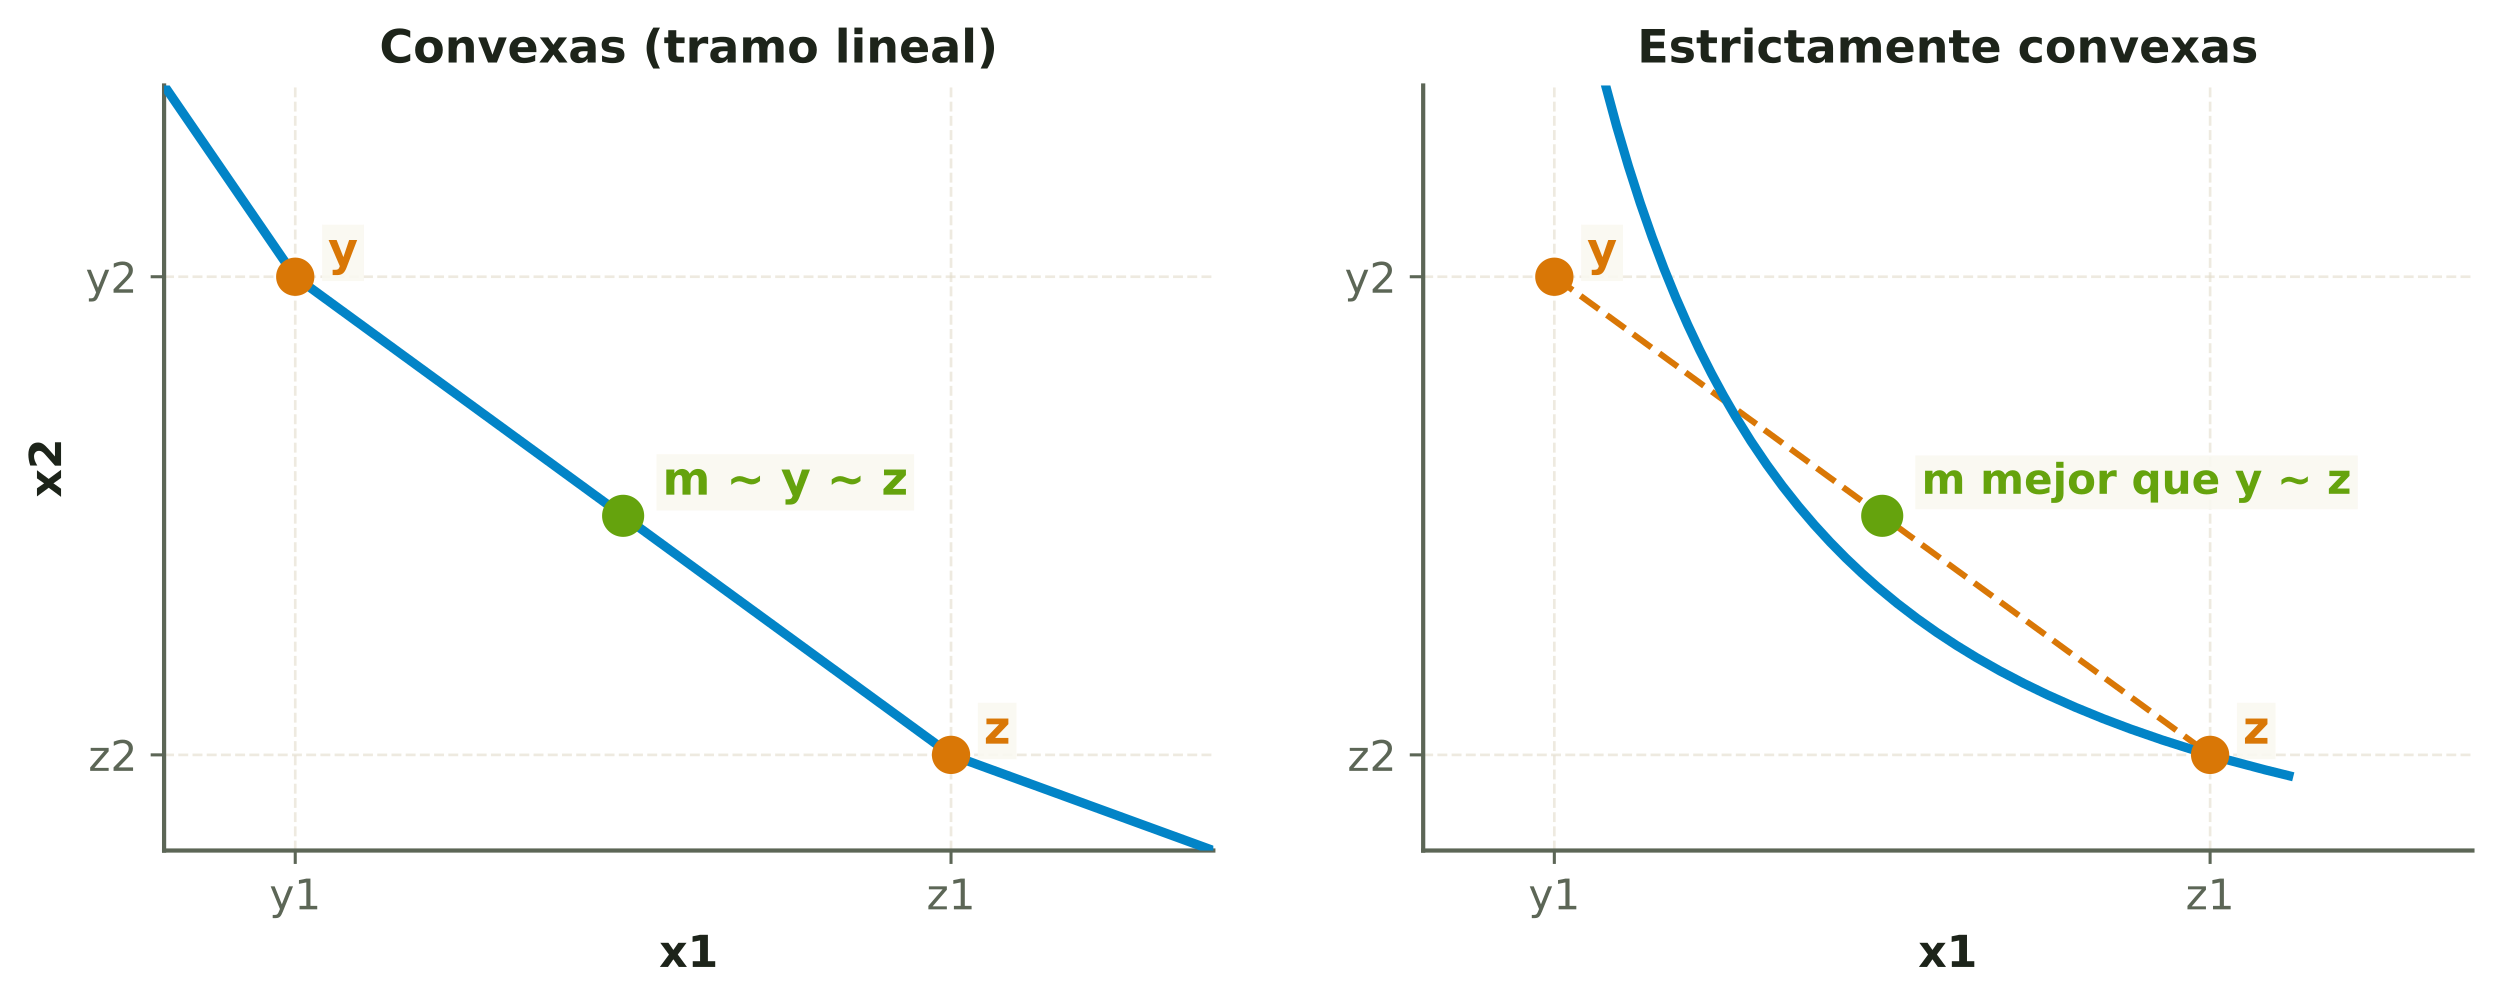
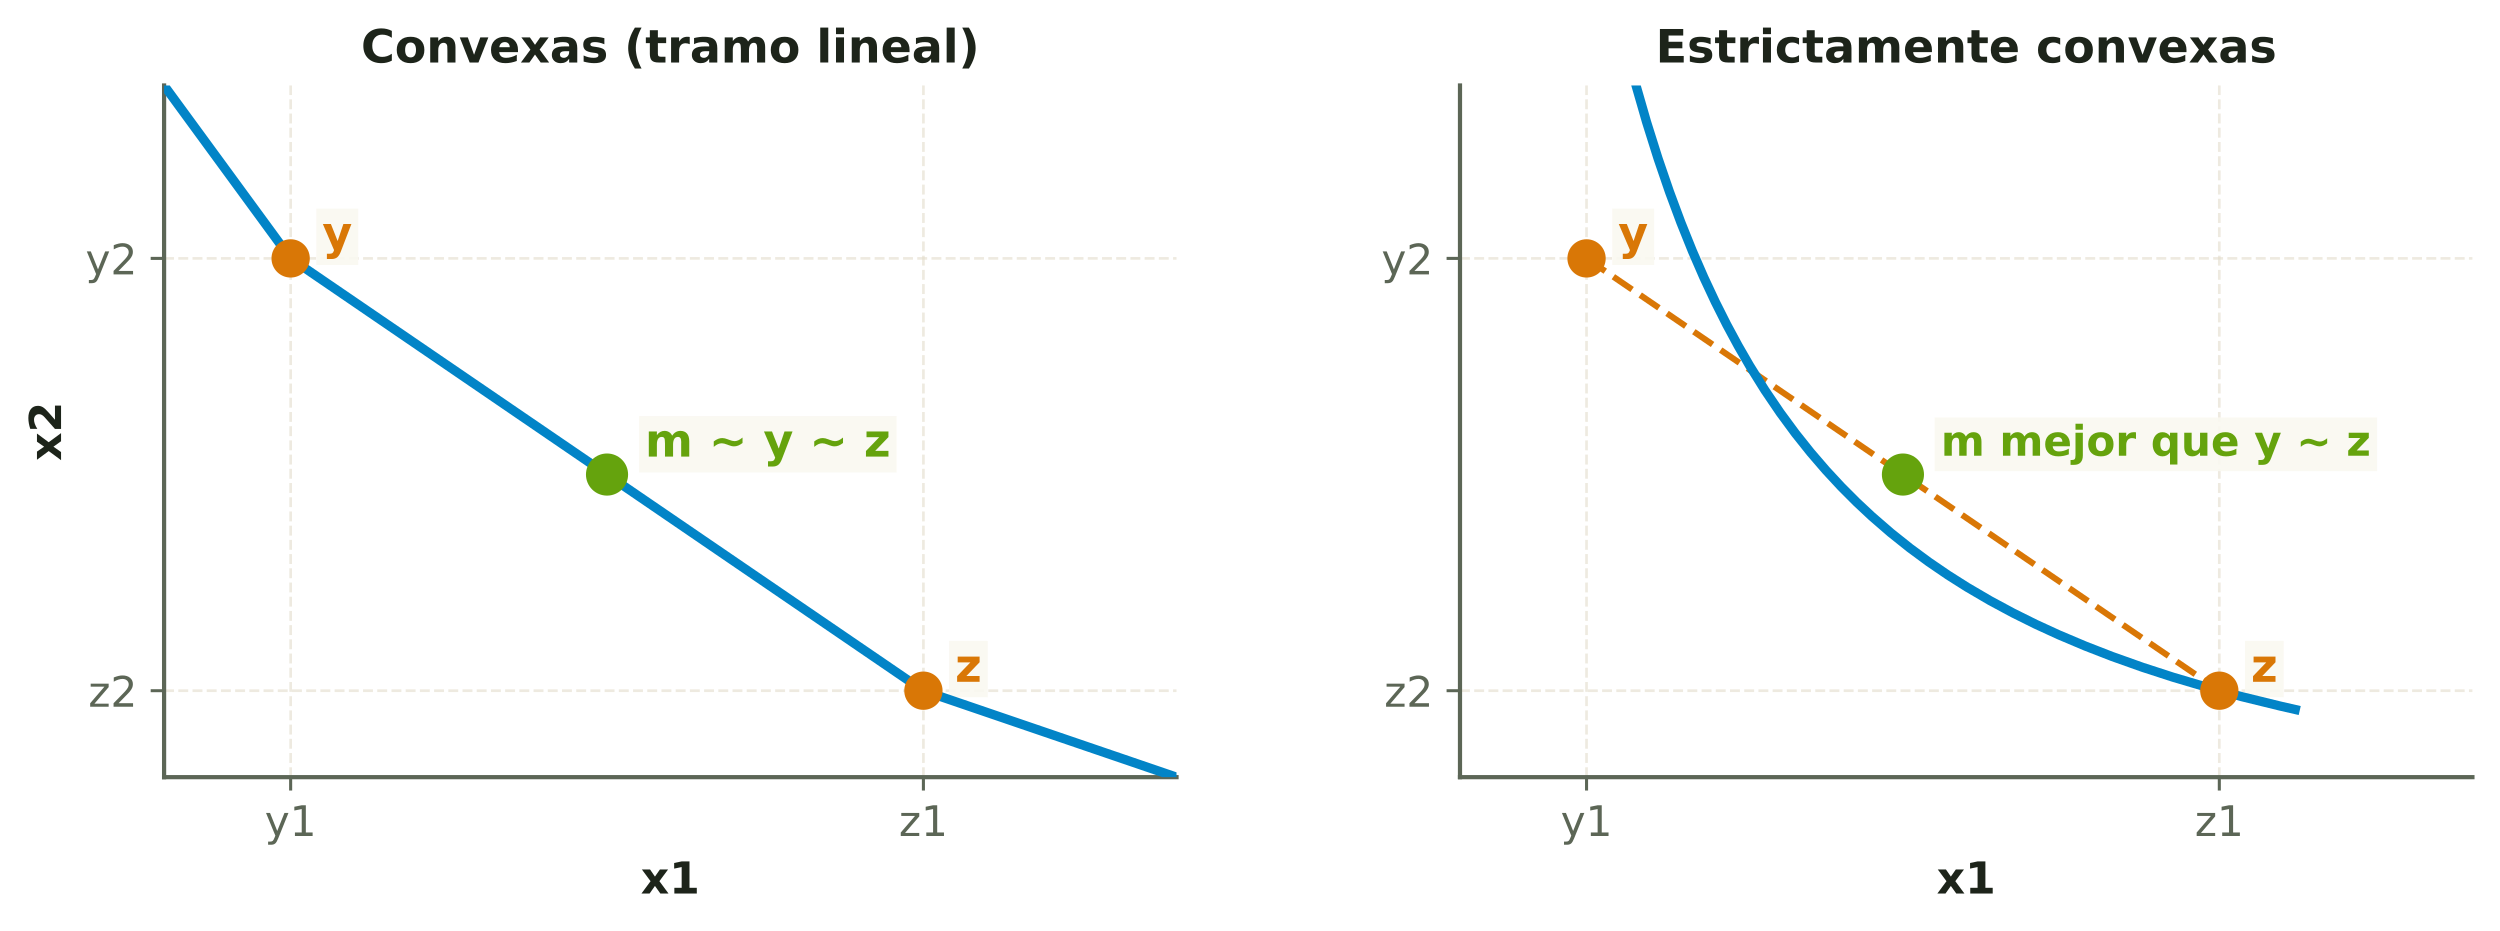
- <svg xmlns="http://www.w3.org/2000/svg" xmlns:xlink="http://www.w3.org/1999/xlink" width="652.679pt" height="262.022pt" viewBox="0 0 652.679 262.022" version="1.1">
+ <svg xmlns="http://www.w3.org/2000/svg" xmlns:xlink="http://www.w3.org/1999/xlink" width="652.679pt" height="242.87pt" viewBox="0 0 652.679 242.87" version="1.1">
  <defs>
    <style type="text/css">*{stroke-linejoin: round; stroke-linecap: butt}</style>
  </defs>
  <g id="figure_1">
    <g id="patch_1">
-       <path d="M 0 262.022  L 652.679 262.022  L 652.679 0  L 0 0  L 0 262.022  z " style="fill: none; opacity: 0" />
+       <path d="M 0 242.87  L 652.679 242.87  L 652.679 0  L 0 0  L 0 242.87  z " style="fill: none; opacity: 0" />
    </g>
    <g id="axes_1">
      <g id="patch_2">
-         <path d="M 42.839 222.046  L 316.766 222.046  L 316.766 22.318  L 42.839 22.318  L 42.839 222.046  z " style="fill: none" />
+         <path d="M 42.839 202.894  L 307.155 202.894  L 307.155 22.318  L 42.839 22.318  L 42.839 202.894  z " style="fill: none" />
      </g>
      <g id="matplotlib.axis_1">
        <g id="xtick_1">
          <g id="line2d_1">
-             <path d="M 77.08 222.046  L 77.08 22.318  " clip-path="url(#p0c47382b84)" style="fill: none; stroke-dasharray: 2.59,1.12; stroke-dashoffset: 0; stroke: #e2dccb; stroke-opacity: 0.6; stroke-width: 0.7" />
+             <path d="M 75.879 202.894  L 75.879 22.318  " clip-path="url(#p60086d287e)" style="fill: none; stroke-dasharray: 2.59,1.12; stroke-dashoffset: 0; stroke: #e2dccb; stroke-opacity: 0.6; stroke-width: 0.7" />
          </g>
          <g id="line2d_2">
            <defs>
              <path id="m096bc9ec4f" d="M 0 0  L 0 3.5  " style="stroke: #5c6656; stroke-width: 0.8" />
            </defs>
            <g>
-               <use xlink:href="#m096bc9ec4f" x="77.08" y="222.046" style="fill: #5c6656; stroke: #5c6656; stroke-width: 0.8" />
+               <use xlink:href="#m096bc9ec4f" x="75.879" y="202.894" style="fill: #5c6656; stroke: #5c6656; stroke-width: 0.8" />
            </g>
          </g>
          <g id="text_1">
-             <g style="fill: #5c6656" transform="translate(70.32544 237.4044) scale(0.11 -0.11)">
+             <g style="fill: #5c6656" transform="translate(69.124 218.2524) scale(0.11 -0.11)">
              <defs>
                <path id="DejaVuSans-79" d="M 2059 -325  Q 1816 -950 1584 -1140  Q 1353 -1331 966 -1331  L 506 -1331  L 506 -850  L 844 -850  Q 1081 -850 1212 -737  Q 1344 -625 1503 -206  L 1606 56  L 191 3500  L 800 3500  L 1894 763  L 2988 3500  L 3597 3500  L 2059 -325  z " transform="scale(0.015625)" />
                <path id="DejaVuSans-31" d="M 794 531  L 1825 531  L 1825 4091  L 703 3866  L 703 4441  L 1819 4666  L 2450 4666  L 2450 531  L 3481 531  L 3481 0  L 794 0  L 794 531  z " transform="scale(0.015625)" />
              </defs>
              <use xlink:href="#DejaVuSans-79" />
              <use xlink:href="#DejaVuSans-31" x="59.18" />
            </g>
          </g>
        </g>
        <g id="xtick_2">
          <g id="line2d_3">
-             <path d="M 248.285 222.046  L 248.285 22.318  " clip-path="url(#p0c47382b84)" style="fill: none; stroke-dasharray: 2.59,1.12; stroke-dashoffset: 0; stroke: #e2dccb; stroke-opacity: 0.6; stroke-width: 0.7" />
+             <path d="M 241.076 202.894  L 241.076 22.318  " clip-path="url(#p60086d287e)" style="fill: none; stroke-dasharray: 2.59,1.12; stroke-dashoffset: 0; stroke: #e2dccb; stroke-opacity: 0.6; stroke-width: 0.7" />
          </g>
          <g id="line2d_4">
            <g>
-               <use xlink:href="#m096bc9ec4f" x="248.285" y="222.046" style="fill: #5c6656; stroke: #5c6656; stroke-width: 0.8" />
+               <use xlink:href="#m096bc9ec4f" x="241.076" y="202.894" style="fill: #5c6656; stroke: #5c6656; stroke-width: 0.8" />
            </g>
          </g>
          <g id="text_2">
-             <g style="fill: #5c6656" transform="translate(241.8987 237.4044) scale(0.11 -0.11)">
+             <g style="fill: #5c6656" transform="translate(234.69 218.2524) scale(0.11 -0.11)">
              <defs>
                <path id="DejaVuSans-7a" d="M 353 3500  L 3084 3500  L 3084 2975  L 922 459  L 3084 459  L 3084 0  L 275 0  L 275 525  L 2438 3041  L 353 3041  L 353 3500  z " transform="scale(0.015625)" />
              </defs>
              <use xlink:href="#DejaVuSans-7a" />
              <use xlink:href="#DejaVuSans-31" x="52.49" />
            </g>
          </g>
        </g>
        <g id="text_3">
-           <g style="fill: #1d241a" transform="translate(172.0934 252.4303) scale(0.115 -0.115)">
+           <g style="fill: #1d241a" transform="translate(167.2876 233.2783) scale(0.115 -0.115)">
            <defs>
              <path id="DejaVuSans-Bold-78" d="M 1422 1791  L 159 3500  L 1344 3500  L 2059 2463  L 2784 3500  L 3969 3500  L 2706 1797  L 4031 0  L 2847 0  L 2059 1106  L 1281 0  L 97 0  L 1422 1791  z " transform="scale(0.015625)" />
              <path id="DejaVuSans-Bold-31" d="M 750 831  L 1813 831  L 1813 3847  L 722 3622  L 722 4441  L 1806 4666  L 2950 4666  L 2950 831  L 4013 831  L 4013 0  L 750 0  L 750 831  z " transform="scale(0.015625)" />
            </defs>
            <use xlink:href="#DejaVuSans-Bold-78" />
            <use xlink:href="#DejaVuSans-Bold-31" x="64.502" />
          </g>
        </g>
      </g>
      <g id="matplotlib.axis_2">
        <g id="ytick_1">
          <g id="line2d_5">
-             <path d="M 42.839 197.08  L 316.766 197.08  " clip-path="url(#p0c47382b84)" style="fill: none; stroke-dasharray: 2.59,1.12; stroke-dashoffset: 0; stroke: #e2dccb; stroke-opacity: 0.6; stroke-width: 0.7" />
+             <path d="M 42.839 180.322  L 307.155 180.322  " clip-path="url(#p60086d287e)" style="fill: none; stroke-dasharray: 2.59,1.12; stroke-dashoffset: 0; stroke: #e2dccb; stroke-opacity: 0.6; stroke-width: 0.7" />
          </g>
          <g id="line2d_6">
            <defs>
              <path id="m035c01e7cd" d="M 0 0  L -3.5 0  " style="stroke: #5c6656; stroke-width: 0.8" />
            </defs>
            <g>
-               <use xlink:href="#m035c01e7cd" x="42.839" y="197.08" style="fill: #5c6656; stroke: #5c6656; stroke-width: 0.8" />
+               <use xlink:href="#m035c01e7cd" x="42.839" y="180.322" style="fill: #5c6656; stroke: #5c6656; stroke-width: 0.8" />
            </g>
          </g>
          <g id="text_4">
-             <g style="fill: #5c6656" transform="translate(23.06719 201.2593) scale(0.11 -0.11)">
+             <g style="fill: #5c6656" transform="translate(23.06719 184.5013) scale(0.11 -0.11)">
              <defs>
                <path id="DejaVuSans-32" d="M 1228 531  L 3431 531  L 3431 0  L 469 0  L 469 531  Q 828 903 1448 1529  Q 2069 2156 2228 2338  Q 2531 2678 2651 2914  Q 2772 3150 2772 3378  Q 2772 3750 2511 3984  Q 2250 4219 1831 4219  Q 1534 4219 1204 4116  Q 875 4013 500 3803  L 500 4441  Q 881 4594 1212 4672  Q 1544 4750 1819 4750  Q 2544 4750 2975 4387  Q 3406 4025 3406 3419  Q 3406 3131 3298 2873  Q 3191 2616 2906 2266  Q 2828 2175 2409 1742  Q 1991 1309 1228 531  z " transform="scale(0.015625)" />
              </defs>
              <use xlink:href="#DejaVuSans-7a" />
              <use xlink:href="#DejaVuSans-32" x="52.49" />
            </g>
          </g>
        </g>
        <g id="ytick_2">
          <g id="line2d_7">
-             <path d="M 42.839 72.25  L 316.766 72.25  " clip-path="url(#p0c47382b84)" style="fill: none; stroke-dasharray: 2.59,1.12; stroke-dashoffset: 0; stroke: #e2dccb; stroke-opacity: 0.6; stroke-width: 0.7" />
+             <path d="M 42.839 67.462  L 307.155 67.462  " clip-path="url(#p60086d287e)" style="fill: none; stroke-dasharray: 2.59,1.12; stroke-dashoffset: 0; stroke: #e2dccb; stroke-opacity: 0.6; stroke-width: 0.7" />
          </g>
          <g id="line2d_8">
            <g>
-               <use xlink:href="#m035c01e7cd" x="42.839" y="72.25" style="fill: #5c6656; stroke: #5c6656; stroke-width: 0.8" />
+               <use xlink:href="#m035c01e7cd" x="42.839" y="67.462" style="fill: #5c6656; stroke: #5c6656; stroke-width: 0.8" />
            </g>
          </g>
          <g id="text_5">
-             <g style="fill: #5c6656" transform="translate(22.32984 76.42927) scale(0.11 -0.11)">
+             <g style="fill: #5c6656" transform="translate(22.32984 71.64127) scale(0.11 -0.11)">
              <use xlink:href="#DejaVuSans-79" />
              <use xlink:href="#DejaVuSans-32" x="59.18" />
            </g>
          </g>
        </g>
        <g id="text_6">
-           <g style="fill: #1d241a" transform="translate(15.9382 129.8916) rotate(-90) scale(0.115 -0.115)">
+           <g style="fill: #1d241a" transform="translate(15.9382 120.3156) rotate(-90) scale(0.115 -0.115)">
            <defs>
              <path id="DejaVuSans-Bold-32" d="M 1844 884  L 3897 884  L 3897 0  L 506 0  L 506 884  L 2209 2388  Q 2438 2594 2547 2791  Q 2656 2988 2656 3200  Q 2656 3528 2436 3728  Q 2216 3928 1850 3928  Q 1569 3928 1234 3808  Q 900 3688 519 3450  L 519 4475  Q 925 4609 1322 4679  Q 1719 4750 2100 4750  Q 2938 4750 3402 4381  Q 3866 4013 3866 3353  Q 3866 2972 3669 2642  Q 3472 2313 2841 1759  L 1844 884  z " transform="scale(0.015625)" />
            </defs>
            <use xlink:href="#DejaVuSans-Bold-78" />
            <use xlink:href="#DejaVuSans-Bold-32" x="64.502" />
          </g>
        </g>
      </g>
      <g id="patch_3">
-         <path d="M 42.839 222.046  L 42.839 22.318  " style="fill: none; stroke: #5c6656; stroke-width: 1.1; stroke-linejoin: miter; stroke-linecap: square" />
+         <path d="M 42.839 202.894  L 42.839 22.318  " style="fill: none; stroke: #5c6656; stroke-width: 1.1; stroke-linejoin: miter; stroke-linecap: square" />
      </g>
      <g id="patch_4">
-         <path d="M 42.839 222.046  L 316.766 222.046  " style="fill: none; stroke: #5c6656; stroke-width: 1.1; stroke-linejoin: miter; stroke-linecap: square" />
+         <path d="M 42.839 202.894  L 307.155 202.894  " style="fill: none; stroke: #5c6656; stroke-width: 1.1; stroke-linejoin: miter; stroke-linecap: square" />
      </g>
      <g id="line2d_9">
-         <path d="M 77.08 72.25  L 248.285 197.08  " clip-path="url(#p0c47382b84)" style="fill: none; stroke-dasharray: 5.92,2.56; stroke-dashoffset: 0; stroke: #d97706; stroke-width: 1.6" />
+         <path d="M 75.879 67.462  L 241.076 180.322  " clip-path="url(#p60086d287e)" style="fill: none; stroke-dasharray: 5.92,2.56; stroke-dashoffset: 0; stroke: #d97706; stroke-width: 1.6" />
      </g>
      <g id="text_7">
        <g id="patch_5">
-           <path d="M 84.08 73.376  L 95.023 73.376  L 95.023 58.642  L 84.08 58.642  z " style="fill: #faf8f1; opacity: 0.9" />
-         </g>
-         <g style="fill: #d97706" transform="translate(85.64035 69.22612) scale(0.12 -0.12)">
+           <path d="M 82.579 69.186  L 93.521 69.186  L 93.521 54.452  L 82.579 54.452  z " style="fill: #faf8f1; opacity: 0.9" />
+         </g>
+         <g style="fill: #d97706" transform="translate(84.13856 65.03663) scale(0.12 -0.12)">
          <defs>
            <path id="DejaVuSans-Bold-79" d="M 78 3500  L 1197 3500  L 2138 1125  L 2938 3500  L 4056 3500  L 2584 -331  Q 2363 -916 2067 -1148  Q 1772 -1381 1288 -1381  L 641 -1381  L 641 -647  L 991 -647  Q 1275 -647 1404 -556  Q 1534 -466 1606 -231  L 1638 -134  L 78 3500  z " transform="scale(0.015625)" />
          </defs>
          <use xlink:href="#DejaVuSans-Bold-79" />
        </g>
      </g>
      <g id="text_8">
        <g id="patch_6">
-           <path d="M 255.285 198.206  L 265.389 198.206  L 265.389 183.472  L 255.285 183.472  z " style="fill: #faf8f1; opacity: 0.9" />
-         </g>
-         <g style="fill: #d97706" transform="translate(256.8449 194.1499) scale(0.12 -0.12)">
+           <path d="M 247.776 182.046  L 257.88 182.046  L 257.88 167.312  L 247.776 167.312  z " style="fill: #faf8f1; opacity: 0.9" />
+         </g>
+         <g style="fill: #d97706" transform="translate(249.3359 177.9904) scale(0.12 -0.12)">
          <defs>
            <path id="DejaVuSans-Bold-7a" d="M 366 3500  L 3419 3500  L 3419 2719  L 1575 800  L 3419 800  L 3419 0  L 288 0  L 288 781  L 2131 2700  L 366 2700  L 366 3500  z " transform="scale(0.015625)" />
          </defs>
          <use xlink:href="#DejaVuSans-Bold-7a" />
        </g>
      </g>
      <g id="text_9">
        <g id="patch_7">
-           <path d="M 171.395 133.294  L 238.647 133.294  L 238.647 118.56  L 171.395 118.56  z " style="fill: #faf8f1; opacity: 0.9" />
-         </g>
-         <g style="fill: #65a30d" transform="translate(172.9547 129.1445) scale(0.12 -0.12)">
+           <path d="M 166.829 123.359  L 234.082 123.359  L 234.082 108.625  L 166.829 108.625  z " style="fill: #faf8f1; opacity: 0.9" />
+         </g>
+         <g style="fill: #65a30d" transform="translate(168.3892 119.2094) scale(0.12 -0.12)">
          <defs>
            <path id="DejaVuSans-Bold-6d" d="M 3781 2919  Q 3994 3244 4286 3414  Q 4578 3584 4928 3584  Q 5531 3584 5847 3212  Q 6163 2841 6163 2131  L 6163 0  L 5038 0  L 5038 1825  Q 5041 1866 5042 1909  Q 5044 1953 5044 2034  Q 5044 2406 4934 2573  Q 4825 2741 4581 2741  Q 4263 2741 4089 2478  Q 3916 2216 3909 1719  L 3909 0  L 2784 0  L 2784 1825  Q 2784 2406 2684 2573  Q 2584 2741 2328 2741  Q 2006 2741 1831 2477  Q 1656 2213 1656 1722  L 1656 0  L 531 0  L 531 3500  L 1656 3500  L 1656 2988  Q 1863 3284 2130 3434  Q 2397 3584 2719 3584  Q 3081 3584 3359 3409  Q 3638 3234 3781 2919  z " transform="scale(0.015625)" />
            <path id="DejaVuSans-Bold-20" transform="scale(0.015625)" />
            <path id="DejaVuSans-Bold-7e" d="M 4684 2656  L 4684 1894  Q 4353 1644 4073 1536  Q 3794 1428 3494 1428  Q 3159 1428 2713 1609  Q 2669 1628 2644 1638  Q 2622 1647 2575 1666  Q 2091 1856 1797 1856  Q 1522 1856 1253 1736  Q 984 1616 678 1356  L 678 2119  Q 1013 2369 1291 2476  Q 1569 2584 1869 2584  Q 2203 2584 2650 2403  Q 2697 2384 2719 2375  Q 2741 2366 2788 2347  Q 3272 2156 3566 2156  Q 3834 2156 4098 2273  Q 4363 2391 4684 2656  z " transform="scale(0.015625)" />
          </defs>
          <use xlink:href="#DejaVuSans-Bold-6d" />
          <use xlink:href="#DejaVuSans-Bold-20" x="104.199" />
          <use xlink:href="#DejaVuSans-Bold-7e" x="139.014" />
          <use xlink:href="#DejaVuSans-Bold-20" x="222.803" />
          <use xlink:href="#DejaVuSans-Bold-79" x="257.617" />
          <use xlink:href="#DejaVuSans-Bold-20" x="322.803" />
          <use xlink:href="#DejaVuSans-Bold-7e" x="357.617" />
          <use xlink:href="#DejaVuSans-Bold-20" x="441.406" />
          <use xlink:href="#DejaVuSans-Bold-7a" x="476.221" />
        </g>
      </g>
      <g id="text_10">
-         <g style="fill: #1d241a" transform="translate(99.06254 16.31812) scale(0.12 -0.12)">
+         <g style="fill: #1d241a" transform="translate(94.2568 16.31812) scale(0.12 -0.12)">
          <defs>
            <path id="DejaVuSans-Bold-43" d="M 4288 256  Q 3956 84 3597 -3  Q 3238 -91 2847 -91  Q 1681 -91 1000 561  Q 319 1213 319 2328  Q 319 3447 1000 4098  Q 1681 4750 2847 4750  Q 3238 4750 3597 4662  Q 3956 4575 4288 4403  L 4288 3438  Q 3953 3666 3628 3772  Q 3303 3878 2944 3878  Q 2300 3878 1931 3465  Q 1563 3053 1563 2328  Q 1563 1606 1931 1193  Q 2300 781 2944 781  Q 3303 781 3628 887  Q 3953 994 4288 1222  L 4288 256  z " transform="scale(0.015625)" />
            <path id="DejaVuSans-Bold-6f" d="M 2203 2784  Q 1831 2784 1636 2517  Q 1441 2250 1441 1747  Q 1441 1244 1636 976  Q 1831 709 2203 709  Q 2569 709 2762 976  Q 2956 1244 2956 1747  Q 2956 2250 2762 2517  Q 2569 2784 2203 2784  z M 2203 3584  Q 3106 3584 3614 3096  Q 4122 2609 4122 1747  Q 4122 884 3614 396  Q 3106 -91 2203 -91  Q 1297 -91 786 396  Q 275 884 275 1747  Q 275 2609 786 3096  Q 1297 3584 2203 3584  z " transform="scale(0.015625)" />
            <path id="DejaVuSans-Bold-6e" d="M 4056 2131  L 4056 0  L 2931 0  L 2931 347  L 2931 1631  Q 2931 2084 2911 2256  Q 2891 2428 2841 2509  Q 2775 2619 2662 2680  Q 2550 2741 2406 2741  Q 2056 2741 1856 2470  Q 1656 2200 1656 1722  L 1656 0  L 538 0  L 538 3500  L 1656 3500  L 1656 2988  Q 1909 3294 2193 3439  Q 2478 3584 2822 3584  Q 3428 3584 3742 3212  Q 4056 2841 4056 2131  z " transform="scale(0.015625)" />
            <path id="DejaVuSans-Bold-76" d="M 97 3500  L 1216 3500  L 2088 1081  L 2956 3500  L 4078 3500  L 2700 0  L 1472 0  L 97 3500  z " transform="scale(0.015625)" />
            <path id="DejaVuSans-Bold-65" d="M 4031 1759  L 4031 1441  L 1416 1441  Q 1456 1047 1700 850  Q 1944 653 2381 653  Q 2734 653 3104 758  Q 3475 863 3866 1075  L 3866 213  Q 3469 63 3072 -14  Q 2675 -91 2278 -91  Q 1328 -91 801 392  Q 275 875 275 1747  Q 275 2603 792 3093  Q 1309 3584 2216 3584  Q 3041 3584 3536 3087  Q 4031 2591 4031 1759  z M 2881 2131  Q 2881 2450 2695 2645  Q 2509 2841 2209 2841  Q 1884 2841 1681 2658  Q 1478 2475 1428 2131  L 2881 2131  z " transform="scale(0.015625)" />
            <path id="DejaVuSans-Bold-61" d="M 2106 1575  Q 1756 1575 1579 1456  Q 1403 1338 1403 1106  Q 1403 894 1545 773  Q 1688 653 1941 653  Q 2256 653 2472 879  Q 2688 1106 2688 1447  L 2688 1575  L 2106 1575  z M 3816 1997  L 3816 0  L 2688 0  L 2688 519  Q 2463 200 2181 54  Q 1900 -91 1497 -91  Q 953 -91 614 226  Q 275 544 275 1050  Q 275 1666 698 1953  Q 1122 2241 2028 2241  L 2688 2241  L 2688 2328  Q 2688 2594 2478 2717  Q 2269 2841 1825 2841  Q 1466 2841 1156 2769  Q 847 2697 581 2553  L 581 3406  Q 941 3494 1303 3539  Q 1666 3584 2028 3584  Q 2975 3584 3395 3211  Q 3816 2838 3816 1997  z " transform="scale(0.015625)" />
            <path id="DejaVuSans-Bold-73" d="M 3272 3391  L 3272 2541  Q 2913 2691 2578 2766  Q 2244 2841 1947 2841  Q 1628 2841 1473 2761  Q 1319 2681 1319 2516  Q 1319 2381 1436 2309  Q 1553 2238 1856 2203  L 2053 2175  Q 2913 2066 3209 1816  Q 3506 1566 3506 1031  Q 3506 472 3093 190  Q 2681 -91 1863 -91  Q 1516 -91 1145 -36  Q 775 19 384 128  L 384 978  Q 719 816 1070 734  Q 1422 653 1784 653  Q 2113 653 2278 743  Q 2444 834 2444 1013  Q 2444 1163 2330 1236  Q 2216 1309 1875 1350  L 1678 1375  Q 931 1469 631 1722  Q 331 1975 331 2491  Q 331 3047 712 3315  Q 1094 3584 1881 3584  Q 2191 3584 2531 3537  Q 2872 3491 3272 3391  z " transform="scale(0.015625)" />
            <path id="DejaVuSans-Bold-28" d="M 2413 -844  L 1484 -844  Q 1006 -72 778 623  Q 550 1319 550 2003  Q 550 2688 779 3389  Q 1009 4091 1484 4856  L 2413 4856  Q 2013 4116 1813 3408  Q 1613 2700 1613 2009  Q 1613 1319 1811 609  Q 2009 -100 2413 -844  z " transform="scale(0.015625)" />
            <path id="DejaVuSans-Bold-74" d="M 1759 4494  L 1759 3500  L 2913 3500  L 2913 2700  L 1759 2700  L 1759 1216  Q 1759 972 1856 886  Q 1953 800 2241 800  L 2816 800  L 2816 0  L 1856 0  Q 1194 0 917 276  Q 641 553 641 1216  L 641 2700  L 84 2700  L 84 3500  L 641 3500  L 641 4494  L 1759 4494  z " transform="scale(0.015625)" />
            <path id="DejaVuSans-Bold-72" d="M 3138 2547  Q 2991 2616 2845 2648  Q 2700 2681 2553 2681  Q 2122 2681 1889 2404  Q 1656 2128 1656 1613  L 1656 0  L 538 0  L 538 3500  L 1656 3500  L 1656 2925  Q 1872 3269 2151 3426  Q 2431 3584 2822 3584  Q 2878 3584 2943 3579  Q 3009 3575 3134 3559  L 3138 2547  z " transform="scale(0.015625)" />
            <path id="DejaVuSans-Bold-6c" d="M 538 4863  L 1656 4863  L 1656 0  L 538 0  L 538 4863  z " transform="scale(0.015625)" />
            <path id="DejaVuSans-Bold-69" d="M 538 3500  L 1656 3500  L 1656 0  L 538 0  L 538 3500  z M 538 4863  L 1656 4863  L 1656 3950  L 538 3950  L 538 4863  z " transform="scale(0.015625)" />
            <path id="DejaVuSans-Bold-29" d="M 513 -844  Q 913 -100 1113 609  Q 1313 1319 1313 2009  Q 1313 2700 1113 3408  Q 913 4116 513 4856  L 1441 4856  Q 1916 4091 2145 3389  Q 2375 2688 2375 2003  Q 2375 1319 2147 623  Q 1919 -72 1441 -844  L 513 -844  z " transform="scale(0.015625)" />
          </defs>
          <use xlink:href="#DejaVuSans-Bold-43" />
          <use xlink:href="#DejaVuSans-Bold-6f" x="73.389" />
          <use xlink:href="#DejaVuSans-Bold-6e" x="142.09" />
          <use xlink:href="#DejaVuSans-Bold-76" x="213.281" />
          <use xlink:href="#DejaVuSans-Bold-65" x="278.467" />
          <use xlink:href="#DejaVuSans-Bold-78" x="346.289" />
          <use xlink:href="#DejaVuSans-Bold-61" x="410.791" />
          <use xlink:href="#DejaVuSans-Bold-73" x="478.271" />
          <use xlink:href="#DejaVuSans-Bold-20" x="537.793" />
          <use xlink:href="#DejaVuSans-Bold-28" x="572.607" />
          <use xlink:href="#DejaVuSans-Bold-74" x="618.311" />
          <use xlink:href="#DejaVuSans-Bold-72" x="666.113" />
          <use xlink:href="#DejaVuSans-Bold-61" x="715.43" />
          <use xlink:href="#DejaVuSans-Bold-6d" x="782.91" />
          <use xlink:href="#DejaVuSans-Bold-6f" x="887.109" />
          <use xlink:href="#DejaVuSans-Bold-20" x="955.811" />
          <use xlink:href="#DejaVuSans-Bold-6c" x="990.625" />
          <use xlink:href="#DejaVuSans-Bold-69" x="1024.902" />
          <use xlink:href="#DejaVuSans-Bold-6e" x="1059.18" />
          <use xlink:href="#DejaVuSans-Bold-65" x="1130.371" />
          <use xlink:href="#DejaVuSans-Bold-61" x="1198.193" />
          <use xlink:href="#DejaVuSans-Bold-6c" x="1265.674" />
          <use xlink:href="#DejaVuSans-Bold-29" x="1299.951" />
        </g>
      </g>
      <g id="line2d_10">
-         <path d="M 42.839 22.318  L 44.02 24.04  L 45.201 25.762  L 46.381 27.484  L 47.562 29.205  L 48.743 30.927  L 49.924 32.649  L 51.104 34.371  L 52.285 36.092  L 53.466 37.814  L 54.646 39.536  L 55.827 41.258  L 57.008 42.98  L 58.189 44.701  L 59.369 46.423  L 60.55 48.145  L 61.731 49.867  L 62.911 51.589  L 64.092 53.31  L 65.273 55.032  L 66.454 56.754  L 67.634 58.476  L 68.815 60.198  L 69.996 61.919  L 71.177 63.641  L 72.357 65.363  L 73.538 67.085  L 74.719 68.807  L 75.899 70.528  L 77.08 72.25  " clip-path="url(#p0c47382b84)" style="fill: none; stroke: #0284c7; stroke-width: 2.4; stroke-linecap: square" />
+         <path d="M 42.839 22.318  L 43.979 23.875  L 45.118 25.432  L 46.257 26.988  L 47.396 28.545  L 48.536 30.102  L 49.675 31.658  L 50.814 33.215  L 51.954 34.772  L 53.093 36.328  L 54.232 37.885  L 55.371 39.442  L 56.511 40.998  L 57.65 42.555  L 58.789 44.112  L 59.929 45.668  L 61.068 47.225  L 62.207 48.782  L 63.346 50.339  L 64.486 51.895  L 65.625 53.452  L 66.764 55.009  L 67.904 56.565  L 69.043 58.122  L 70.182 59.679  L 71.322 61.235  L 72.461 62.792  L 73.6 64.349  L 74.739 65.905  L 75.879 67.462  " clip-path="url(#p60086d287e)" style="fill: none; stroke: #0284c7; stroke-width: 2.4; stroke-linecap: square" />
      </g>
      <g id="line2d_11">
-         <path d="M 77.08 72.25  L 80.574 74.798  L 84.068 77.345  L 87.562 79.893  L 91.056 82.44  L 94.55 84.988  L 98.044 87.535  L 101.538 90.083  L 105.032 92.631  L 108.526 95.178  L 112.02 97.726  L 115.514 100.273  L 119.008 102.821  L 122.502 105.368  L 125.996 107.916  L 129.49 110.463  L 132.984 113.011  L 136.478 115.558  L 139.972 118.106  L 143.466 120.654  L 146.96 123.201  L 150.454 125.749  L 153.947 128.296  L 157.441 130.844  L 160.935 133.391  L 164.429 135.939  L 167.923 138.486  L 171.417 141.034  L 174.911 143.582  L 178.405 146.129  L 181.899 148.677  L 185.393 151.224  L 188.887 153.772  L 192.381 156.319  L 195.875 158.867  L 199.369 161.414  L 202.863 163.962  L 206.357 166.51  L 209.851 169.057  L 213.345 171.605  L 216.839 174.152  L 220.333 176.7  L 223.827 179.247  L 227.321 181.795  L 230.815 184.342  L 234.309 186.89  L 237.803 189.437  L 241.297 191.985  L 244.791 194.533  L 248.285 197.08  " clip-path="url(#p0c47382b84)" style="fill: none; stroke: #0284c7; stroke-width: 2.4; stroke-linecap: square" />
+         <path d="M 75.879 67.462  L 79.25 69.765  L 82.621 72.069  L 85.993 74.372  L 89.364 76.675  L 92.736 78.978  L 96.107 81.282  L 99.478 83.585  L 102.85 85.888  L 106.221 88.192  L 109.592 90.495  L 112.964 92.798  L 116.335 95.101  L 119.707 97.405  L 123.078 99.708  L 126.449 102.011  L 129.821 104.314  L 133.192 106.618  L 136.563 108.921  L 139.935 111.224  L 143.306 113.527  L 146.678 115.831  L 150.049 118.134  L 153.42 120.437  L 156.792 122.74  L 160.163 125.044  L 163.534 127.347  L 166.906 129.65  L 170.277 131.954  L 173.649 134.257  L 177.02 136.56  L 180.391 138.863  L 183.763 141.167  L 187.134 143.47  L 190.505 145.773  L 193.877 148.076  L 197.248 150.38  L 200.62 152.683  L 203.991 154.986  L 207.362 157.289  L 210.734 159.593  L 214.105 161.896  L 217.476 164.199  L 220.848 166.503  L 224.219 168.806  L 227.591 171.109  L 230.962 173.412  L 234.333 175.716  L 237.705 178.019  L 241.076 180.322  " clip-path="url(#p60086d287e)" style="fill: none; stroke: #0284c7; stroke-width: 2.4; stroke-linecap: square" />
      </g>
      <g id="line2d_12">
-         <path d="M 248.285 197.08  L 250.646 197.941  L 253.008 198.802  L 255.369 199.663  L 257.73 200.524  L 260.092 201.385  L 262.453 202.246  L 264.815 203.106  L 267.176 203.967  L 269.538 204.828  L 271.899 205.689  L 274.261 206.55  L 276.622 207.411  L 278.983 208.272  L 281.345 209.133  L 283.706 209.994  L 286.068 210.854  L 288.429 211.715  L 290.791 212.576  L 293.152 213.437  L 295.514 214.298  L 297.875 215.159  L 300.236 216.02  L 302.598 216.881  L 304.959 217.742  L 307.321 218.603  L 309.682 219.463  L 312.044 220.324  L 314.405 221.185  L 316.766 222.046  " clip-path="url(#p0c47382b84)" style="fill: none; stroke: #0284c7; stroke-width: 2.4; stroke-linecap: square" />
+         <path d="M 241.076 180.322  L 243.355 181.1  L 245.633 181.879  L 247.912 182.657  L 250.19 183.436  L 252.469 184.214  L 254.748 184.992  L 257.026 185.771  L 259.305 186.549  L 261.583 187.327  L 263.862 188.106  L 266.14 188.884  L 268.419 189.662  L 270.698 190.441  L 272.976 191.219  L 275.255 191.997  L 277.533 192.776  L 279.812 193.554  L 282.091 194.332  L 284.369 195.111  L 286.648 195.889  L 288.926 196.667  L 291.205 197.446  L 293.484 198.224  L 295.762 199.002  L 298.041 199.781  L 300.319 200.559  L 302.598 201.337  L 304.876 202.116  L 307.155 202.894  " clip-path="url(#p60086d287e)" style="fill: none; stroke: #0284c7; stroke-width: 2.4; stroke-linecap: square" />
      </g>
      <g id="line2d_13">
        <defs>
          <path id="m9be37b8112" d="M 0 4.5  C 1.193 4.5 2.338 4.026 3.182 3.182  C 4.026 2.338 4.5 1.193 4.5 0  C 4.5 -1.193 4.026 -2.338 3.182 -3.182  C 2.338 -4.026 1.193 -4.5 0 -4.5  C -1.193 -4.5 -2.338 -4.026 -3.182 -3.182  C -4.026 -2.338 -4.5 -1.193 -4.5 0  C -4.5 1.193 -4.026 2.338 -3.182 3.182  C -2.338 4.026 -1.193 4.5 0 4.5  z " style="stroke: #d97706" />
        </defs>
-         <g clip-path="url(#p0c47382b84)">
-           <use xlink:href="#m9be37b8112" x="77.08" y="72.25" style="fill: #d97706; stroke: #d97706" />
+         <g clip-path="url(#p60086d287e)">
+           <use xlink:href="#m9be37b8112" x="75.879" y="67.462" style="fill: #d97706; stroke: #d97706" />
        </g>
      </g>
      <g id="line2d_14">
-         <g clip-path="url(#p0c47382b84)">
-           <use xlink:href="#m9be37b8112" x="248.285" y="197.08" style="fill: #d97706; stroke: #d97706" />
+         <g clip-path="url(#p60086d287e)">
+           <use xlink:href="#m9be37b8112" x="241.076" y="180.322" style="fill: #d97706; stroke: #d97706" />
        </g>
      </g>
      <g id="line2d_15">
        <defs>
          <path id="m8c0068ea2e" d="M 0 5  C 1.326 5 2.598 4.473 3.536 3.536  C 4.473 2.598 5 1.326 5 0  C 5 -1.326 4.473 -2.598 3.536 -3.536  C 2.598 -4.473 1.326 -5 0 -5  C -1.326 -5 -2.598 -4.473 -3.536 -3.536  C -4.473 -2.598 -5 -1.326 -5 0  C -5 1.326 -4.473 2.598 -3.536 3.536  C -2.598 4.473 -1.326 5 0 5  z " style="stroke: #65a30d" />
        </defs>
-         <g clip-path="url(#p0c47382b84)">
-           <use xlink:href="#m8c0068ea2e" x="162.682" y="134.665" style="fill: #65a30d; stroke: #65a30d" />
+         <g clip-path="url(#p60086d287e)">
+           <use xlink:href="#m8c0068ea2e" x="158.477" y="123.892" style="fill: #65a30d; stroke: #65a30d" />
        </g>
      </g>
    </g>
    <g id="axes_2">
      <g id="patch_8">
-         <path d="M 371.552 222.046  L 645.479 222.046  L 645.479 22.318  L 371.552 22.318  L 371.552 222.046  z " style="fill: none" />
+         <path d="M 381.163 202.894  L 645.479 202.894  L 645.479 22.318  L 381.163 22.318  L 381.163 202.894  z " style="fill: none" />
      </g>
      <g id="matplotlib.axis_3">
        <g id="xtick_3">
          <g id="line2d_16">
-             <path d="M 405.793 222.046  L 405.793 22.318  " clip-path="url(#p8fb7be2ce8)" style="fill: none; stroke-dasharray: 2.59,1.12; stroke-dashoffset: 0; stroke: #e2dccb; stroke-opacity: 0.6; stroke-width: 0.7" />
+             <path d="M 414.203 202.894  L 414.203 22.318  " clip-path="url(#pd43b95b6e7)" style="fill: none; stroke-dasharray: 2.59,1.12; stroke-dashoffset: 0; stroke: #e2dccb; stroke-opacity: 0.6; stroke-width: 0.7" />
          </g>
          <g id="line2d_17">
            <g>
-               <use xlink:href="#m096bc9ec4f" x="405.793" y="222.046" style="fill: #5c6656; stroke: #5c6656; stroke-width: 0.8" />
+               <use xlink:href="#m096bc9ec4f" x="414.203" y="202.894" style="fill: #5c6656; stroke: #5c6656; stroke-width: 0.8" />
            </g>
          </g>
          <g id="text_11">
-             <g style="fill: #5c6656" transform="translate(399.0382 237.4044) scale(0.11 -0.11)">
+             <g style="fill: #5c6656" transform="translate(407.4482 218.2524) scale(0.11 -0.11)">
              <use xlink:href="#DejaVuSans-79" />
              <use xlink:href="#DejaVuSans-31" x="59.18" />
            </g>
          </g>
        </g>
        <g id="xtick_4">
          <g id="line2d_18">
-             <path d="M 576.997 222.046  L 576.997 22.318  " clip-path="url(#p8fb7be2ce8)" style="fill: none; stroke-dasharray: 2.59,1.12; stroke-dashoffset: 0; stroke: #e2dccb; stroke-opacity: 0.6; stroke-width: 0.7" />
+             <path d="M 579.4 202.894  L 579.4 22.318  " clip-path="url(#pd43b95b6e7)" style="fill: none; stroke-dasharray: 2.59,1.12; stroke-dashoffset: 0; stroke: #e2dccb; stroke-opacity: 0.6; stroke-width: 0.7" />
          </g>
          <g id="line2d_19">
            <g>
-               <use xlink:href="#m096bc9ec4f" x="576.997" y="222.046" style="fill: #5c6656; stroke: #5c6656; stroke-width: 0.8" />
+               <use xlink:href="#m096bc9ec4f" x="579.4" y="202.894" style="fill: #5c6656; stroke: #5c6656; stroke-width: 0.8" />
            </g>
          </g>
          <g id="text_12">
-             <g style="fill: #5c6656" transform="translate(570.6114 237.4044) scale(0.11 -0.11)">
+             <g style="fill: #5c6656" transform="translate(573.0143 218.2524) scale(0.11 -0.11)">
              <use xlink:href="#DejaVuSans-7a" />
              <use xlink:href="#DejaVuSans-31" x="52.49" />
            </g>
          </g>
        </g>
        <g id="text_13">
-           <g style="fill: #1d241a" transform="translate(500.8061 252.4303) scale(0.115 -0.115)">
+           <g style="fill: #1d241a" transform="translate(505.6118 233.2783) scale(0.115 -0.115)">
            <use xlink:href="#DejaVuSans-Bold-78" />
            <use xlink:href="#DejaVuSans-Bold-31" x="64.502" />
          </g>
        </g>
      </g>
      <g id="matplotlib.axis_4">
        <g id="ytick_3">
          <g id="line2d_20">
-             <path d="M 371.552 197.08  L 645.479 197.08  " clip-path="url(#p8fb7be2ce8)" style="fill: none; stroke-dasharray: 2.59,1.12; stroke-dashoffset: 0; stroke: #e2dccb; stroke-opacity: 0.6; stroke-width: 0.7" />
+             <path d="M 381.163 180.322  L 645.479 180.322  " clip-path="url(#pd43b95b6e7)" style="fill: none; stroke-dasharray: 2.59,1.12; stroke-dashoffset: 0; stroke: #e2dccb; stroke-opacity: 0.6; stroke-width: 0.7" />
          </g>
          <g id="line2d_21">
            <g>
-               <use xlink:href="#m035c01e7cd" x="371.552" y="197.08" style="fill: #5c6656; stroke: #5c6656; stroke-width: 0.8" />
+               <use xlink:href="#m035c01e7cd" x="381.163" y="180.322" style="fill: #5c6656; stroke: #5c6656; stroke-width: 0.8" />
            </g>
          </g>
          <g id="text_14">
-             <g style="fill: #5c6656" transform="translate(351.7799 201.2593) scale(0.11 -0.11)">
+             <g style="fill: #5c6656" transform="translate(361.3914 184.5013) scale(0.11 -0.11)">
              <use xlink:href="#DejaVuSans-7a" />
              <use xlink:href="#DejaVuSans-32" x="52.49" />
            </g>
          </g>
        </g>
        <g id="ytick_4">
          <g id="line2d_22">
-             <path d="M 371.552 72.25  L 645.479 72.25  " clip-path="url(#p8fb7be2ce8)" style="fill: none; stroke-dasharray: 2.59,1.12; stroke-dashoffset: 0; stroke: #e2dccb; stroke-opacity: 0.6; stroke-width: 0.7" />
+             <path d="M 381.163 67.462  L 645.479 67.462  " clip-path="url(#pd43b95b6e7)" style="fill: none; stroke-dasharray: 2.59,1.12; stroke-dashoffset: 0; stroke: #e2dccb; stroke-opacity: 0.6; stroke-width: 0.7" />
          </g>
          <g id="line2d_23">
            <g>
-               <use xlink:href="#m035c01e7cd" x="371.552" y="72.25" style="fill: #5c6656; stroke: #5c6656; stroke-width: 0.8" />
+               <use xlink:href="#m035c01e7cd" x="381.163" y="67.462" style="fill: #5c6656; stroke: #5c6656; stroke-width: 0.8" />
            </g>
          </g>
          <g id="text_15">
-             <g style="fill: #5c6656" transform="translate(351.0426 76.42927) scale(0.11 -0.11)">
+             <g style="fill: #5c6656" transform="translate(360.6541 71.64127) scale(0.11 -0.11)">
              <use xlink:href="#DejaVuSans-79" />
              <use xlink:href="#DejaVuSans-32" x="59.18" />
            </g>
          </g>
        </g>
      </g>
      <g id="patch_9">
-         <path d="M 371.552 222.046  L 371.552 22.318  " style="fill: none; stroke: #5c6656; stroke-width: 1.1; stroke-linejoin: miter; stroke-linecap: square" />
+         <path d="M 381.163 202.894  L 381.163 22.318  " style="fill: none; stroke: #5c6656; stroke-width: 1.1; stroke-linejoin: miter; stroke-linecap: square" />
      </g>
      <g id="patch_10">
-         <path d="M 371.552 222.046  L 645.479 222.046  " style="fill: none; stroke: #5c6656; stroke-width: 1.1; stroke-linejoin: miter; stroke-linecap: square" />
+         <path d="M 381.163 202.894  L 645.479 202.894  " style="fill: none; stroke: #5c6656; stroke-width: 1.1; stroke-linejoin: miter; stroke-linecap: square" />
      </g>
      <g id="line2d_24">
-         <path d="M 405.793 72.25  L 576.997 197.08  " clip-path="url(#p8fb7be2ce8)" style="fill: none; stroke-dasharray: 5.92,2.56; stroke-dashoffset: 0; stroke: #d97706; stroke-width: 1.6" />
+         <path d="M 414.203 67.462  L 579.4 180.322  " clip-path="url(#pd43b95b6e7)" style="fill: none; stroke-dasharray: 5.92,2.56; stroke-dashoffset: 0; stroke: #d97706; stroke-width: 1.6" />
      </g>
      <g id="text_16">
        <g id="patch_11">
-           <path d="M 412.793 73.376  L 423.736 73.376  L 423.736 58.642  L 412.793 58.642  z " style="fill: #faf8f1; opacity: 0.9" />
-         </g>
-         <g style="fill: #d97706" transform="translate(414.3531 69.22612) scale(0.12 -0.12)">
+           <path d="M 420.903 69.186  L 431.845 69.186  L 431.845 54.452  L 420.903 54.452  z " style="fill: #faf8f1; opacity: 0.9" />
+         </g>
+         <g style="fill: #d97706" transform="translate(422.4628 65.03663) scale(0.12 -0.12)">
          <use xlink:href="#DejaVuSans-Bold-79" />
        </g>
      </g>
      <g id="text_17">
        <g id="patch_12">
-           <path d="M 583.998 198.206  L 594.102 198.206  L 594.102 183.472  L 583.998 183.472  z " style="fill: #faf8f1; opacity: 0.9" />
-         </g>
-         <g style="fill: #d97706" transform="translate(585.5576 194.1499) scale(0.12 -0.12)">
+           <path d="M 586.1 182.046  L 596.205 182.046  L 596.205 167.312  L 586.1 167.312  z " style="fill: #faf8f1; opacity: 0.9" />
+         </g>
+         <g style="fill: #d97706" transform="translate(587.6601 177.9904) scale(0.12 -0.12)">
          <use xlink:href="#DejaVuSans-Bold-7a" />
        </g>
      </g>
      <g id="text_18">
        <g id="patch_13">
-           <path d="M 500.017 132.943  L 615.559 132.943  L 615.559 118.911  L 500.017 118.911  z " style="fill: #faf8f1; opacity: 0.9" />
-         </g>
-         <g style="fill: #65a30d" transform="translate(501.6674 128.9194) scale(0.11 -0.11)">
+           <path d="M 505.063 123.008  L 620.605 123.008  L 620.605 108.976  L 505.063 108.976  z " style="fill: #faf8f1; opacity: 0.9" />
+         </g>
+         <g style="fill: #65a30d" transform="translate(506.7134 118.9843) scale(0.11 -0.11)">
          <defs>
            <path id="DejaVuSans-Bold-6a" d="M 538 3500  L 1656 3500  L 1656 63  Q 1656 -641 1318 -1011  Q 981 -1381 341 -1381  L -213 -1381  L -213 -647  L -19 -647  Q 300 -647 419 -503  Q 538 -359 538 63  L 538 3500  z M 538 4863  L 1656 4863  L 1656 3950  L 538 3950  L 538 4863  z " transform="scale(0.015625)" />
            <path id="DejaVuSans-Bold-71" d="M 2181 2772  Q 1825 2772 1636 2509  Q 1447 2247 1447 1747  Q 1447 1247 1636 984  Q 1825 722 2181 722  Q 2541 722 2730 984  Q 2919 1247 2919 1747  Q 2919 2247 2730 2509  Q 2541 2772 2181 2772  z M 2919 506  Q 2688 197 2409 53  Q 2131 -91 1766 -91  Q 1119 -91 703 423  Q 288 938 288 1747  Q 288 2556 703 3067  Q 1119 3578 1766 3578  Q 2131 3578 2409 3434  Q 2688 3291 2919 2981  L 2919 3500  L 4044 3500  L 4044 -1331  L 2919 -1331  L 2919 506  z " transform="scale(0.015625)" />
            <path id="DejaVuSans-Bold-75" d="M 500 1363  L 500 3500  L 1625 3500  L 1625 3150  Q 1625 2866 1622 2436  Q 1619 2006 1619 1863  Q 1619 1441 1641 1255  Q 1663 1069 1716 984  Q 1784 875 1895 815  Q 2006 756 2150 756  Q 2500 756 2700 1025  Q 2900 1294 2900 1772  L 2900 3500  L 4019 3500  L 4019 0  L 2900 0  L 2900 506  Q 2647 200 2364 54  Q 2081 -91 1741 -91  Q 1134 -91 817 281  Q 500 653 500 1363  z " transform="scale(0.015625)" />
          </defs>
          <use xlink:href="#DejaVuSans-Bold-6d" />
          <use xlink:href="#DejaVuSans-Bold-20" x="104.199" />
          <use xlink:href="#DejaVuSans-Bold-6d" x="139.014" />
          <use xlink:href="#DejaVuSans-Bold-65" x="243.213" />
          <use xlink:href="#DejaVuSans-Bold-6a" x="311.035" />
          <use xlink:href="#DejaVuSans-Bold-6f" x="345.312" />
          <use xlink:href="#DejaVuSans-Bold-72" x="414.014" />
          <use xlink:href="#DejaVuSans-Bold-20" x="463.33" />
          <use xlink:href="#DejaVuSans-Bold-71" x="498.145" />
          <use xlink:href="#DejaVuSans-Bold-75" x="569.727" />
          <use xlink:href="#DejaVuSans-Bold-65" x="640.918" />
          <use xlink:href="#DejaVuSans-Bold-20" x="708.74" />
          <use xlink:href="#DejaVuSans-Bold-79" x="743.555" />
          <use xlink:href="#DejaVuSans-Bold-20" x="808.74" />
          <use xlink:href="#DejaVuSans-Bold-7e" x="843.555" />
          <use xlink:href="#DejaVuSans-Bold-20" x="927.344" />
          <use xlink:href="#DejaVuSans-Bold-7a" x="962.158" />
        </g>
      </g>
      <g id="text_19">
-         <g style="fill: #1d241a" transform="translate(427.4481 16.31812) scale(0.12 -0.12)">
+         <g style="fill: #1d241a" transform="translate(432.2538 16.31812) scale(0.12 -0.12)">
          <defs>
            <path id="DejaVuSans-Bold-45" d="M 588 4666  L 3834 4666  L 3834 3756  L 1791 3756  L 1791 2888  L 3713 2888  L 3713 1978  L 1791 1978  L 1791 909  L 3903 909  L 3903 0  L 588 0  L 588 4666  z " transform="scale(0.015625)" />
            <path id="DejaVuSans-Bold-63" d="M 3366 3391  L 3366 2478  Q 3138 2634 2908 2709  Q 2678 2784 2431 2784  Q 1963 2784 1702 2511  Q 1441 2238 1441 1747  Q 1441 1256 1702 982  Q 1963 709 2431 709  Q 2694 709 2930 787  Q 3166 866 3366 1019  L 3366 103  Q 3103 6 2833 -42  Q 2563 -91 2291 -91  Q 1344 -91 809 395  Q 275 881 275 1747  Q 275 2613 809 3098  Q 1344 3584 2291 3584  Q 2566 3584 2833 3536  Q 3100 3488 3366 3391  z " transform="scale(0.015625)" />
          </defs>
          <use xlink:href="#DejaVuSans-Bold-45" />
          <use xlink:href="#DejaVuSans-Bold-73" x="68.311" />
          <use xlink:href="#DejaVuSans-Bold-74" x="127.832" />
          <use xlink:href="#DejaVuSans-Bold-72" x="175.635" />
          <use xlink:href="#DejaVuSans-Bold-69" x="224.951" />
          <use xlink:href="#DejaVuSans-Bold-63" x="259.229" />
          <use xlink:href="#DejaVuSans-Bold-74" x="318.506" />
          <use xlink:href="#DejaVuSans-Bold-61" x="366.309" />
          <use xlink:href="#DejaVuSans-Bold-6d" x="433.789" />
          <use xlink:href="#DejaVuSans-Bold-65" x="537.988" />
          <use xlink:href="#DejaVuSans-Bold-6e" x="605.811" />
          <use xlink:href="#DejaVuSans-Bold-74" x="677.002" />
          <use xlink:href="#DejaVuSans-Bold-65" x="724.805" />
          <use xlink:href="#DejaVuSans-Bold-20" x="792.627" />
          <use xlink:href="#DejaVuSans-Bold-63" x="827.441" />
          <use xlink:href="#DejaVuSans-Bold-6f" x="886.719" />
          <use xlink:href="#DejaVuSans-Bold-6e" x="955.42" />
          <use xlink:href="#DejaVuSans-Bold-76" x="1026.611" />
          <use xlink:href="#DejaVuSans-Bold-65" x="1091.797" />
          <use xlink:href="#DejaVuSans-Bold-78" x="1159.619" />
          <use xlink:href="#DejaVuSans-Bold-61" x="1224.121" />
          <use xlink:href="#DejaVuSans-Bold-73" x="1291.602" />
        </g>
      </g>
      <g id="line2d_25">
-         <path d="M 413.597 -1  L 415.841 8.875  L 418.939 21.428  L 422.036 32.888  L 425.133 43.385  L 428.23 53.03  L 431.327 61.917  L 434.424 70.128  L 437.522 77.734  L 440.619 84.796  L 443.716 91.368  L 446.813 97.496  L 449.91 103.222  L 453.007 108.582  L 457.137 115.214  L 461.267 121.32  L 465.396 126.957  L 469.526 132.173  L 473.655 137.013  L 477.785 141.514  L 481.914 145.707  L 486.044 149.623  L 490.173 153.286  L 495.335 157.545  L 500.497 161.481  L 505.659 165.13  L 510.821 168.52  L 515.983 171.677  L 522.178 175.187  L 528.372 178.426  L 534.566 181.422  L 541.793 184.644  L 549.02 187.604  L 556.246 190.331  L 564.505 193.195  L 572.765 195.819  L 582.056 198.519  L 591.348 200.984  L 597.542 202.51  L 597.542 202.51  " clip-path="url(#p8fb7be2ce8)" style="fill: none; stroke: #0284c7; stroke-width: 2.4; stroke-linecap: square" />
+         <path d="M 421.215 -1  L 423.899 10.164  L 426.887 21.514  L 429.876 31.875  L 432.864 41.365  L 435.853 50.085  L 438.841 58.12  L 441.83 65.544  L 444.818 72.42  L 447.807 78.805  L 450.795 84.747  L 453.784 90.287  L 456.772 95.464  L 460.757 101.857  L 464.742 107.729  L 468.726 113.139  L 472.711 118.136  L 476.696 122.764  L 480.68 127.06  L 484.665 131.057  L 488.65 134.783  L 493.63 139.099  L 498.611 143.074  L 503.592 146.746  L 508.573 150.146  L 513.554 153.301  L 519.531 156.8  L 525.508 160.017  L 531.485 162.984  L 537.462 165.728  L 544.435 168.677  L 551.408 171.386  L 559.377 174.22  L 567.347 176.809  L 576.312 179.464  L 585.278 181.881  L 595.239 184.32  L 599.224 185.232  L 599.224 185.232  " clip-path="url(#pd43b95b6e7)" style="fill: none; stroke: #0284c7; stroke-width: 2.4; stroke-linecap: square" />
      </g>
      <g id="line2d_26">
-         <g clip-path="url(#p8fb7be2ce8)">
-           <use xlink:href="#m9be37b8112" x="405.793" y="72.25" style="fill: #d97706; stroke: #d97706" />
+         <g clip-path="url(#pd43b95b6e7)">
+           <use xlink:href="#m9be37b8112" x="414.203" y="67.462" style="fill: #d97706; stroke: #d97706" />
        </g>
      </g>
      <g id="line2d_27">
-         <g clip-path="url(#p8fb7be2ce8)">
-           <use xlink:href="#m9be37b8112" x="576.997" y="197.08" style="fill: #d97706; stroke: #d97706" />
+         <g clip-path="url(#pd43b95b6e7)">
+           <use xlink:href="#m9be37b8112" x="579.4" y="180.322" style="fill: #d97706; stroke: #d97706" />
        </g>
      </g>
      <g id="line2d_28">
-         <g clip-path="url(#p8fb7be2ce8)">
-           <use xlink:href="#m8c0068ea2e" x="491.395" y="134.665" style="fill: #65a30d; stroke: #65a30d" />
+         <g clip-path="url(#pd43b95b6e7)">
+           <use xlink:href="#m8c0068ea2e" x="496.802" y="123.892" style="fill: #65a30d; stroke: #65a30d" />
        </g>
      </g>
    </g>
  </g>
  <defs>
-     <clipPath id="p0c47382b84">
-       <rect x="42.839" y="22.318" width="273.927" height="199.728" />
+     <clipPath id="p60086d287e">
+       <rect x="42.839" y="22.318" width="264.316" height="180.576" />
    </clipPath>
-     <clipPath id="p8fb7be2ce8">
-       <rect x="371.552" y="22.318" width="273.927" height="199.728" />
+     <clipPath id="pd43b95b6e7">
+       <rect x="381.163" y="22.318" width="264.316" height="180.576" />
    </clipPath>
  </defs>
</svg>
